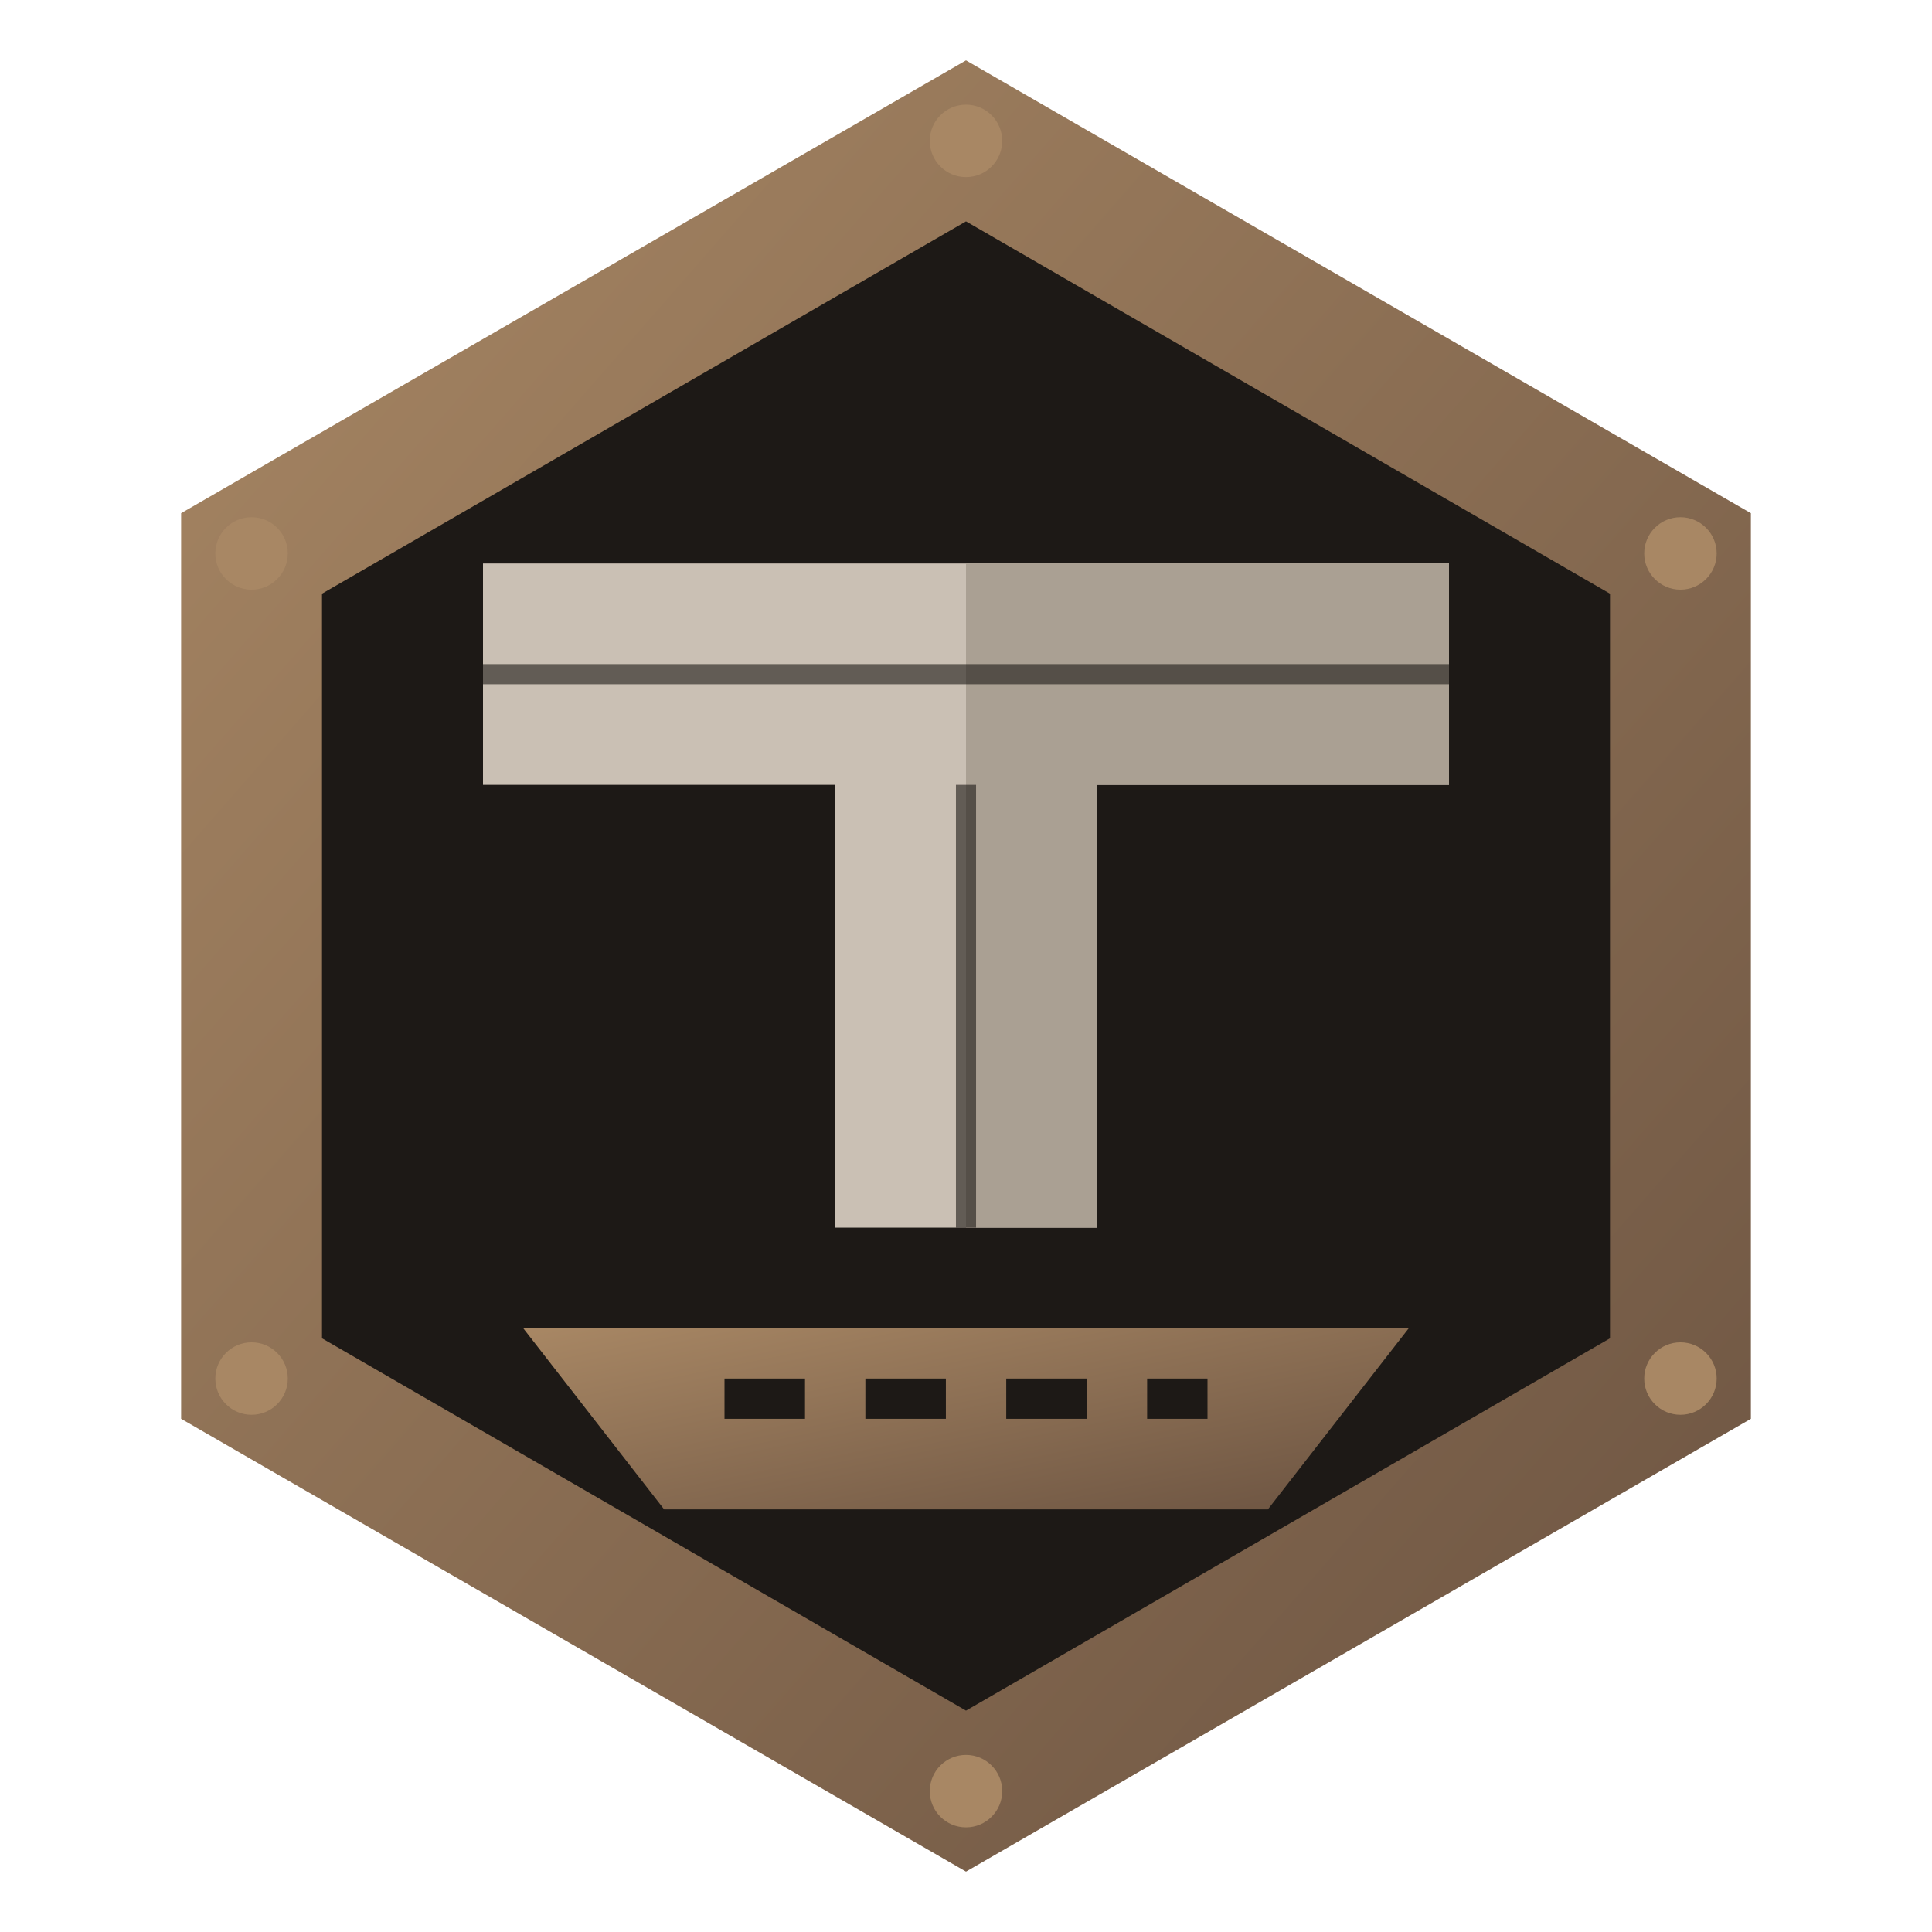
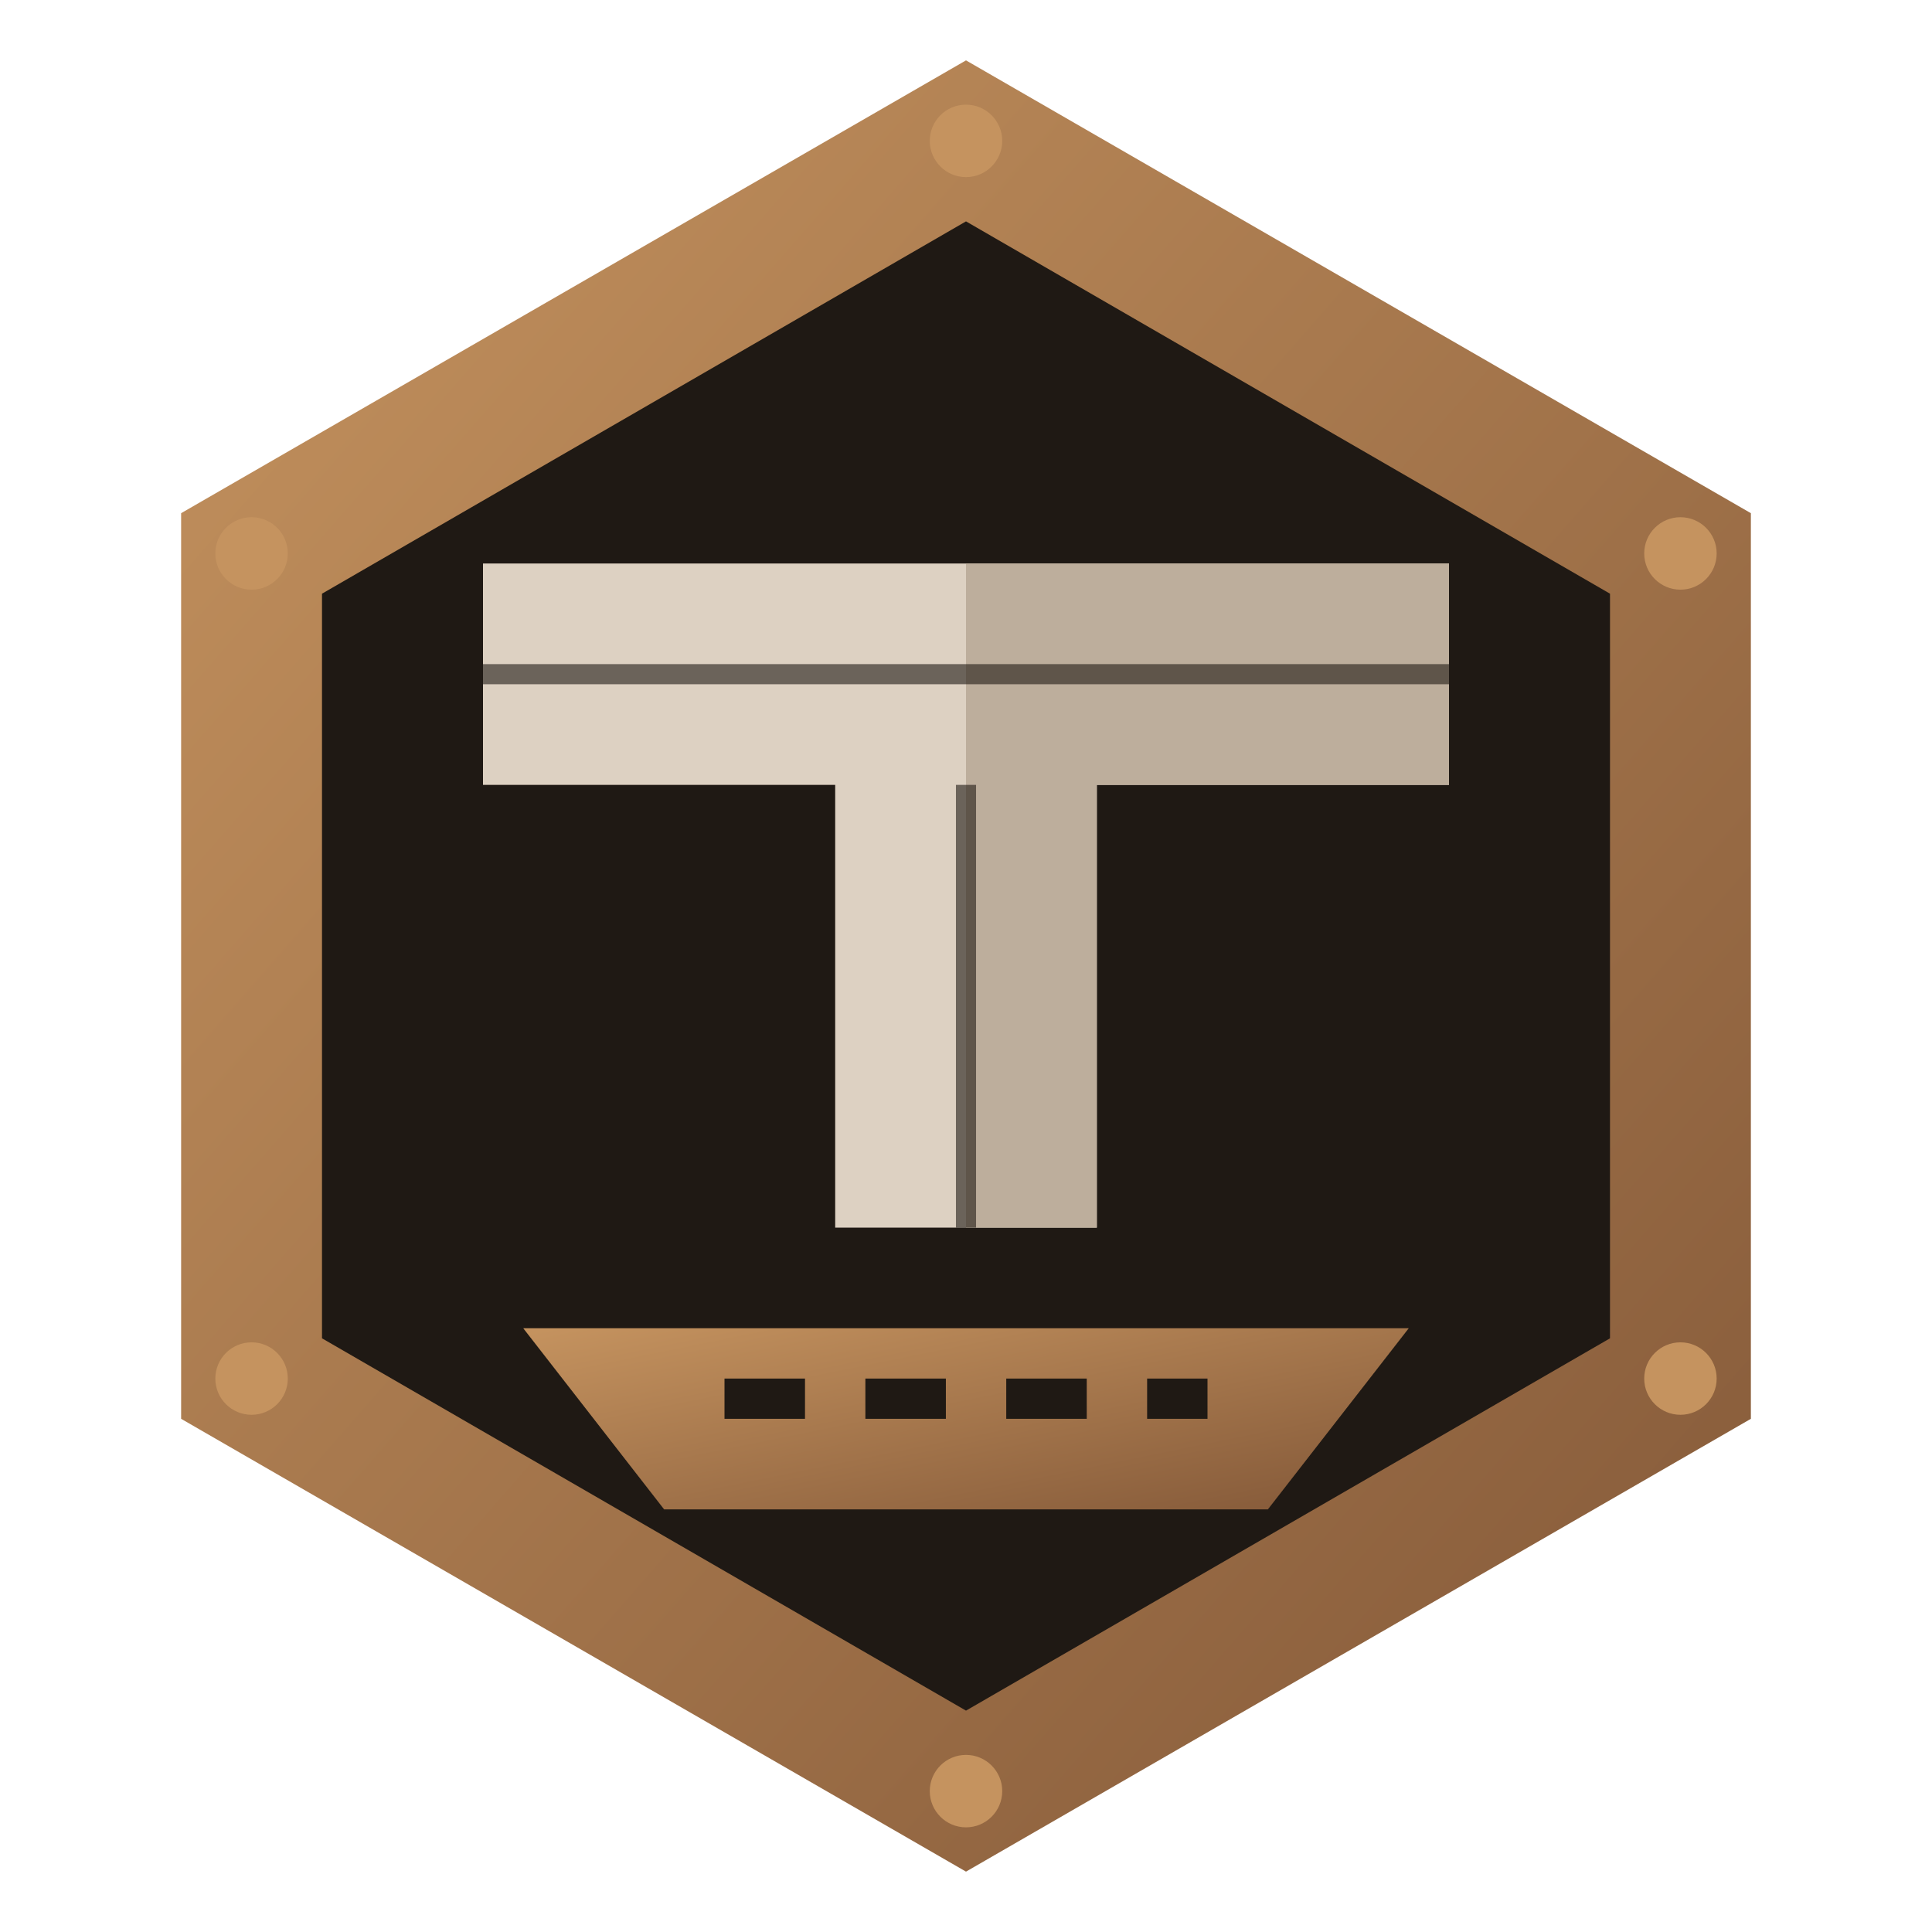
<svg xmlns="http://www.w3.org/2000/svg" viewBox="0 0 96 96">
  <defs>
    <linearGradient id="to-a" x1="0" y1="0" x2="1" y2="1">
-       <stop offset="0" stop-color="#a88764" />
-       <stop offset="1" stop-color="#6b5341" />
+       <stop offset="0" stop-color="#c5935f" />
+       <stop offset="1" stop-color="#835838" />
    </linearGradient>
  </defs>
  <path d="M48 3 L87 25.500 V70.500 L48 93 L9 70.500 V25.500 Z" fill="url(#to-a)" />
-   <path d="M48 11 L80 29.500 V66.500 L48 85 L16 66.500 V29.500 Z" fill="#1d1916" />
-   <g fill="#a88764">
+   <path d="M48 11 L80 29.500 V66.500 L48 85 L16 66.500 V29.500 Z" fill="#1f1914" />
+   <g fill="#c5935f">
    <circle cx="48" cy="7" r="1.800" />
    <circle cx="83.500" cy="27.500" r="1.800" />
    <circle cx="83.500" cy="68.500" r="1.800" />
    <circle cx="48" cy="89" r="1.800" />
    <circle cx="12.500" cy="68.500" r="1.800" />
    <circle cx="12.500" cy="27.500" r="1.800" />
  </g>
-   <path d="M24 28h48v11H54.500v22h-13V39H24z" fill="#cac0b4" />
-   <path d="M48 28h24v11H54.500v22H48z" fill="#aaa093" />
-   <path d="M24 33.500h48M48 39v22" stroke="#1d1916" stroke-width="1" opacity=".6" />
+   <path d="M24 28h48v11H54.500v22h-13V39H24z" fill="#ddd1c2" />
+   <path d="M48 28h24v11H54.500v22H48z" fill="#bdae9c" />
+   <path d="M24 33.500h48M48 39v22" stroke="#1f1914" stroke-width="1" opacity=".6" />
  <path d="M26 66h44l-7 9H33z" fill="url(#to-a)" />
-   <path d="M36 69.500h24" stroke="#1d1916" stroke-width="2" stroke-dasharray="4 3" />
+   <path d="M36 69.500h24" stroke="#1f1914" stroke-width="2" stroke-dasharray="4 3" />
</svg>
